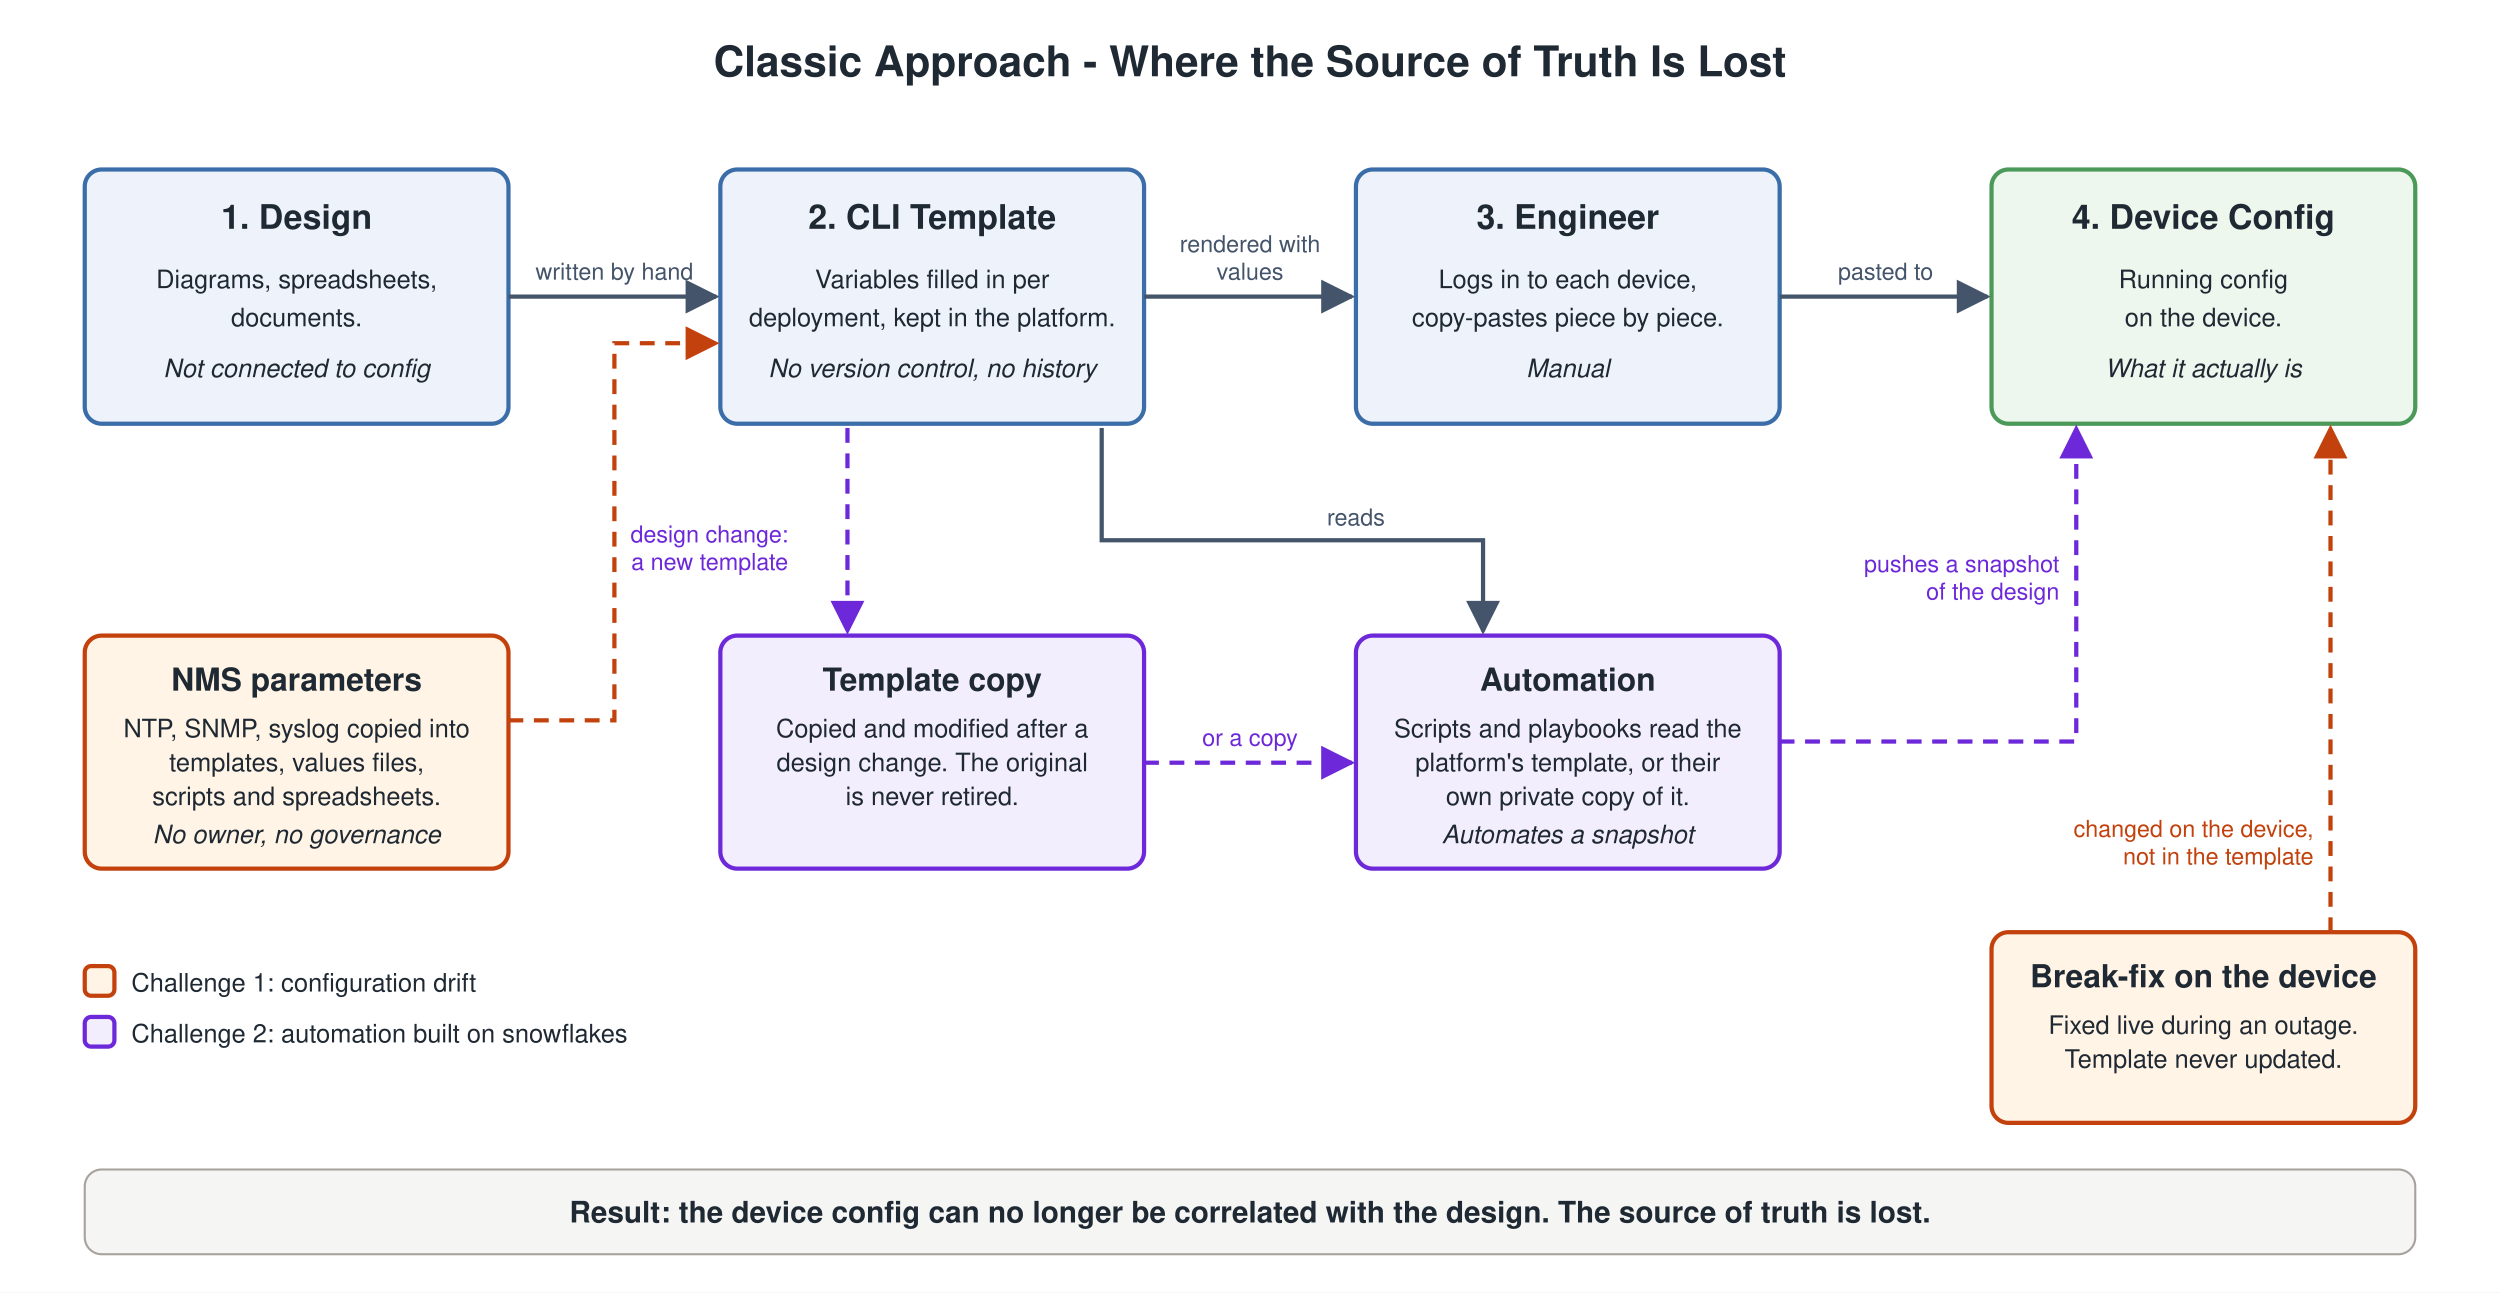
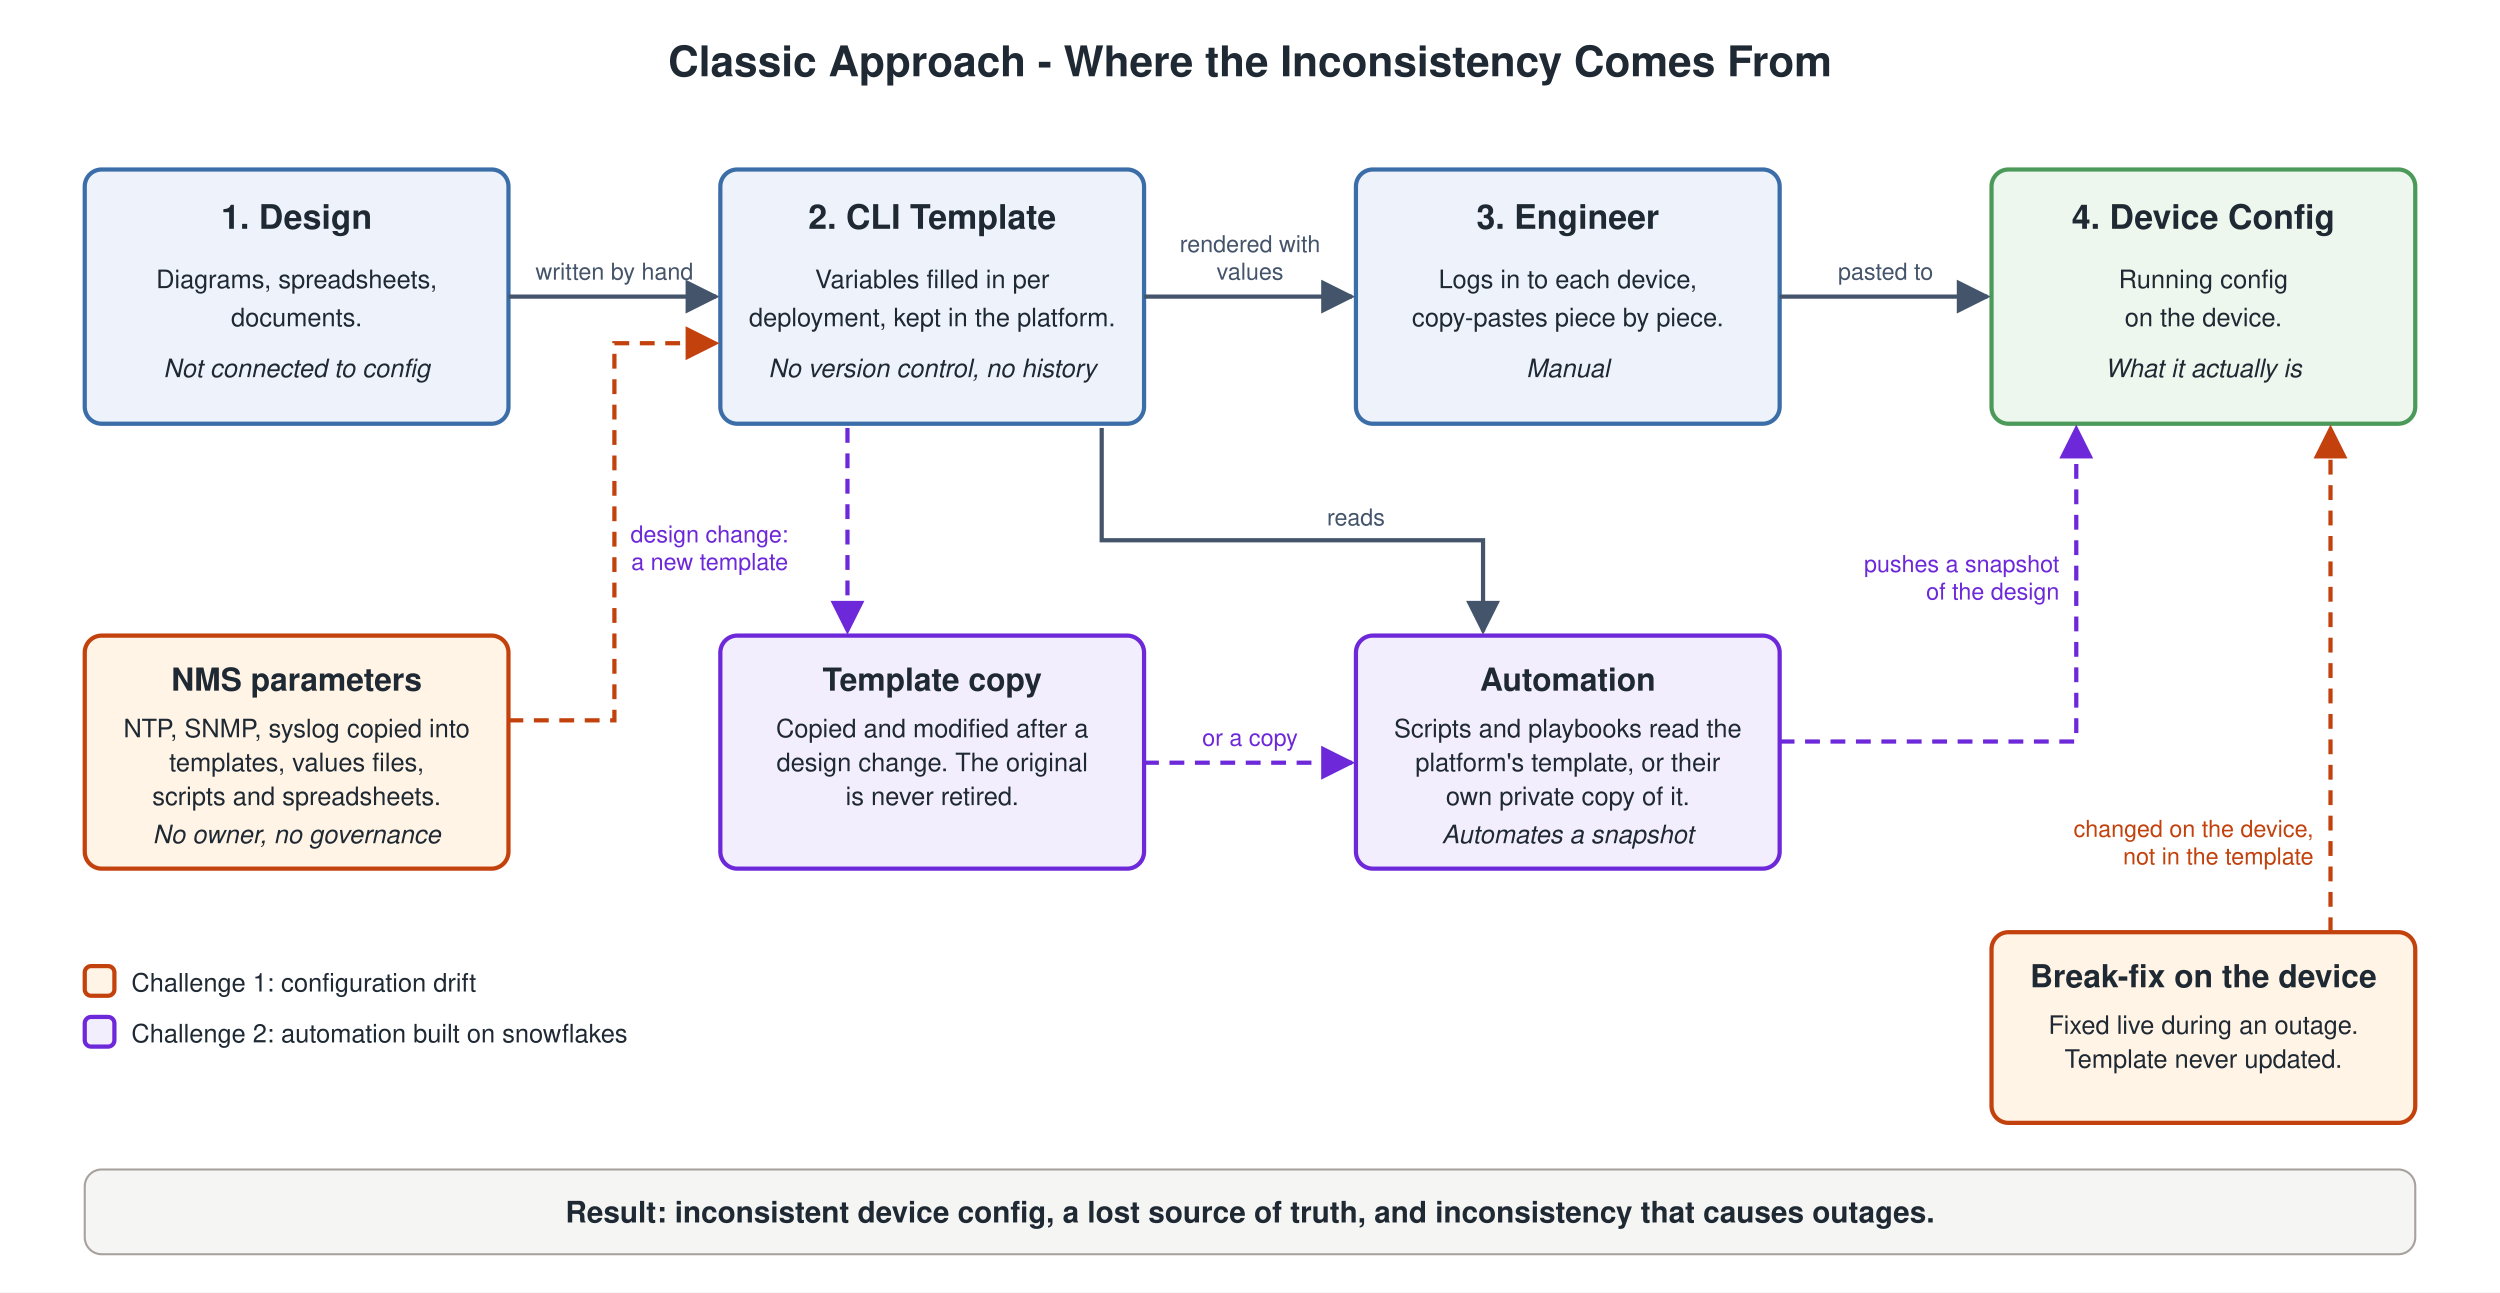
<svg xmlns="http://www.w3.org/2000/svg" viewBox="0 0 1180 610" width="1180" height="610" font-family="Helvetica, Arial, sans-serif">
  <defs>
    <marker id="a" viewBox="0 0 10 10" refX="9" refY="5" markerWidth="8" markerHeight="8" orient="auto-start-reverse">
      <path d="M0,0 L10,5 L0,10 z" fill="#44546a" />
    </marker>
    <marker id="d" viewBox="0 0 10 10" refX="9" refY="5" markerWidth="8" markerHeight="8" orient="auto-start-reverse">
      <path d="M0,0 L10,5 L0,10 z" fill="#c2410c" />
    </marker>
    <marker id="s" viewBox="0 0 10 10" refX="9" refY="5" markerWidth="8" markerHeight="8" orient="auto-start-reverse">
      <path d="M0,0 L10,5 L0,10 z" fill="#6d28d9" />
    </marker>
  </defs>
  <rect width="1180" height="610" fill="#ffffff" />
-   <text x="590" y="36" text-anchor="middle" font-size="20" font-weight="700" fill="#1f2933">Classic Approach - Where the Source of Truth Is Lost</text>
+   <text x="590" y="36" text-anchor="middle" font-size="20" font-weight="700" fill="#1f2933">Classic Approach - Where the Inconsistency Comes From</text>
  <g stroke-width="2">
    <rect x="40" y="80" width="200" height="120" rx="8" fill="#eef3fb" stroke="#3b6ea8" />
    <rect x="340" y="80" width="200" height="120" rx="8" fill="#eef3fb" stroke="#3b6ea8" />
    <rect x="640" y="80" width="200" height="120" rx="8" fill="#eef3fb" stroke="#3b6ea8" />
    <rect x="940" y="80" width="200" height="120" rx="8" fill="#eef7ee" stroke="#4c9a5a" />
  </g>
  <g fill="#1f2933" text-anchor="middle">
    <text x="140" y="108" font-size="16" font-weight="700">1. Design</text>
    <text x="140" y="136" font-size="12">Diagrams, spreadsheets,</text>
    <text x="140" y="154" font-size="12">documents.</text>
    <text x="140" y="178" font-size="12" font-style="italic">Not connected to config</text>
    <text x="440" y="108" font-size="16" font-weight="700">2. CLI Template</text>
    <text x="440" y="136" font-size="12">Variables filled in per</text>
    <text x="440" y="154" font-size="12">deployment, kept in the platform.</text>
    <text x="440" y="178" font-size="12" font-style="italic">No version control, no history</text>
    <text x="740" y="108" font-size="16" font-weight="700">3. Engineer</text>
    <text x="740" y="136" font-size="12">Logs in to each device,</text>
    <text x="740" y="154" font-size="12">copy-pastes piece by piece.</text>
    <text x="740" y="178" font-size="12" font-style="italic">Manual</text>
    <text x="1040" y="108" font-size="16" font-weight="700">4. Device Config</text>
    <text x="1040" y="136" font-size="12">Running config</text>
    <text x="1040" y="154" font-size="12">on the device.</text>
    <text x="1040" y="178" font-size="12" font-style="italic">What it actually is</text>
  </g>
  <g stroke="#44546a" stroke-width="2" fill="none" marker-end="url(#a)">
    <path d="M240,140 H338" />
    <path d="M540,140 H638" />
    <path d="M840,140 H938" />
  </g>
  <g fill="#44546a" font-size="11" text-anchor="middle">
    <text x="290" y="132">written by hand</text>
    <text x="590" y="119">rendered with</text>
    <text x="590" y="132">values</text>
    <text x="890" y="132">pasted to</text>
  </g>
  <g stroke-width="2" fill="#fff4e5" stroke="#c2410c">
    <rect x="40" y="300" width="200" height="110" rx="8" />
    <rect x="940" y="440" width="200" height="90" rx="8" />
  </g>
  <g fill="#1f2933" text-anchor="middle">
    <text x="140" y="326" font-size="15" font-weight="700">NMS parameters</text>
    <text x="140" y="348" font-size="12">NTP, SNMP, syslog copied into</text>
    <text x="140" y="364" font-size="12">templates, values files,</text>
    <text x="140" y="380" font-size="12">scripts and spreadsheets.</text>
    <text x="140" y="398" font-size="12" font-style="italic">No owner, no governance</text>
    <text x="1040" y="466" font-size="15" font-weight="700">Break-fix on the device</text>
    <text x="1040" y="488" font-size="12">Fixed live during an outage.</text>
    <text x="1040" y="504" font-size="12">Template never updated.</text>
  </g>
  <g stroke="#c2410c" stroke-width="2" stroke-dasharray="7 5" fill="none" marker-end="url(#d)">
    <path d="M240,340 H290 V162 H338" />
    <path d="M1100,440 V202" />
  </g>
  <g fill="#c2410c" font-size="11" text-anchor="end">
    <text x="1092" y="395">changed on the device,</text>
    <text x="1092" y="408">not in the template</text>
  </g>
  <g stroke-width="2" fill="#f3eefe" stroke="#6d28d9">
    <rect x="340" y="300" width="200" height="110" rx="8" />
    <rect x="640" y="300" width="200" height="110" rx="8" />
  </g>
  <g fill="#1f2933" text-anchor="middle">
    <text x="440" y="326" font-size="15" font-weight="700">Template copy</text>
    <text x="440" y="348" font-size="12">Copied and modified after a</text>
    <text x="440" y="364" font-size="12">design change. The original</text>
    <text x="440" y="380" font-size="12">is never retired.</text>
    <text x="740" y="326" font-size="15" font-weight="700">Automation</text>
    <text x="740" y="348" font-size="12">Scripts and playbooks read the</text>
    <text x="740" y="364" font-size="12">platform's template, or their</text>
    <text x="740" y="380" font-size="12">own private copy of it.</text>
    <text x="740" y="398" font-size="12" font-style="italic">Automates a snapshot</text>
  </g>
  <g stroke="#6d28d9" stroke-width="2" stroke-dasharray="7 5" fill="none">
    <path d="M400,202 V298" marker-end="url(#s)" />
    <path d="M540,360 H638" marker-end="url(#s)" />
    <path d="M840,350 H980 V202" marker-end="url(#s)" />
  </g>
  <path d="M520,202 V255 H700 V298" stroke="#44546a" stroke-width="2" fill="none" marker-end="url(#a)" />
  <g font-size="11" text-anchor="middle">
    <text x="372" y="256" fill="#6d28d9" text-anchor="end">design change:</text>
    <text x="372" y="269" fill="#6d28d9" text-anchor="end">a new template</text>
    <text x="590" y="352" fill="#6d28d9">or a copy</text>
    <text x="640" y="248" fill="#44546a">reads</text>
  </g>
  <text x="972" y="270" font-size="11" fill="#6d28d9" text-anchor="end">pushes a snapshot</text>
  <text x="972" y="283" font-size="11" fill="#6d28d9" text-anchor="end">of the design</text>
  <g font-size="12" fill="#1f2933">
    <rect x="40" y="456" width="14" height="14" rx="3" fill="#fff4e5" stroke="#c2410c" stroke-width="2" />
    <text x="62" y="468">Challenge 1: configuration drift</text>
    <rect x="40" y="480" width="14" height="14" rx="3" fill="#f3eefe" stroke="#6d28d9" stroke-width="2" />
    <text x="62" y="492">Challenge 2: automation built on snowflakes</text>
  </g>
  <rect x="40" y="552" width="1100" height="40" rx="8" fill="#f5f5f4" stroke="#a8a29e" />
-   <text x="590" y="577" text-anchor="middle" font-size="14" font-weight="700" fill="#1f2933">Result: the device config can no longer be correlated with the design. The source of truth is lost.</text>
+   <text x="590" y="577" text-anchor="middle" font-size="14" font-weight="700" fill="#1f2933">Result: inconsistent device config, a lost source of truth, and inconsistency that causes outages.</text>
</svg>
